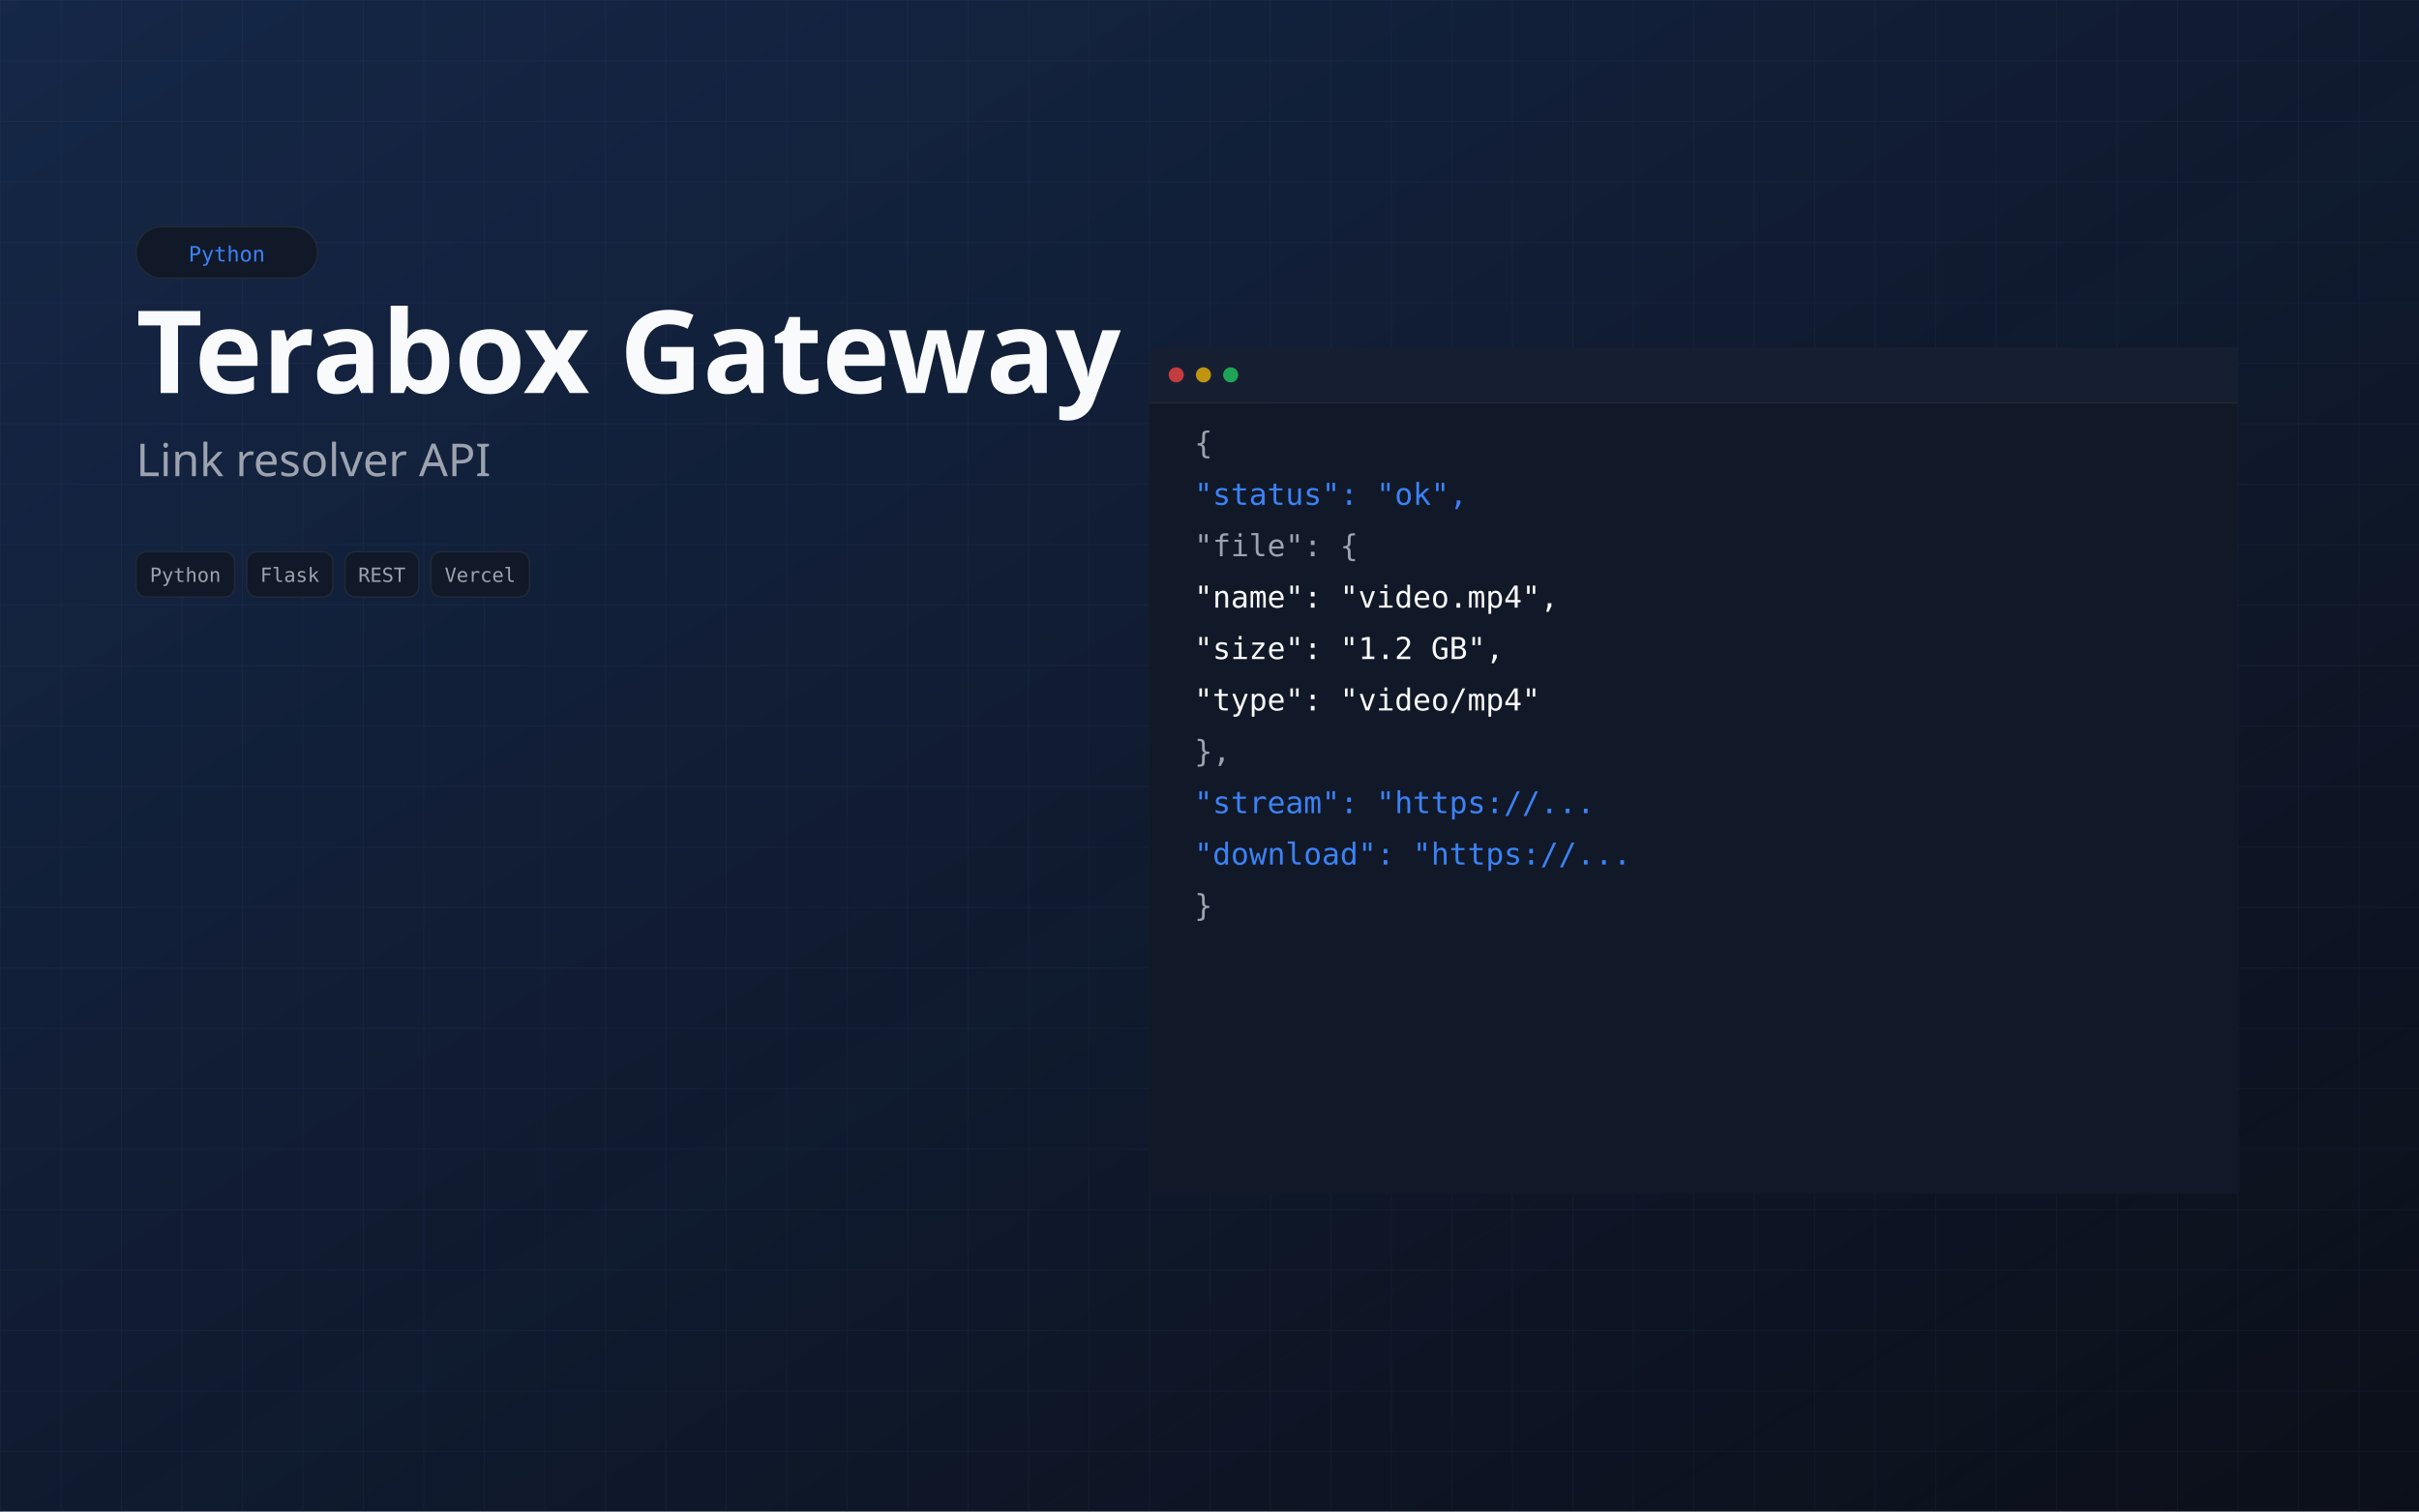
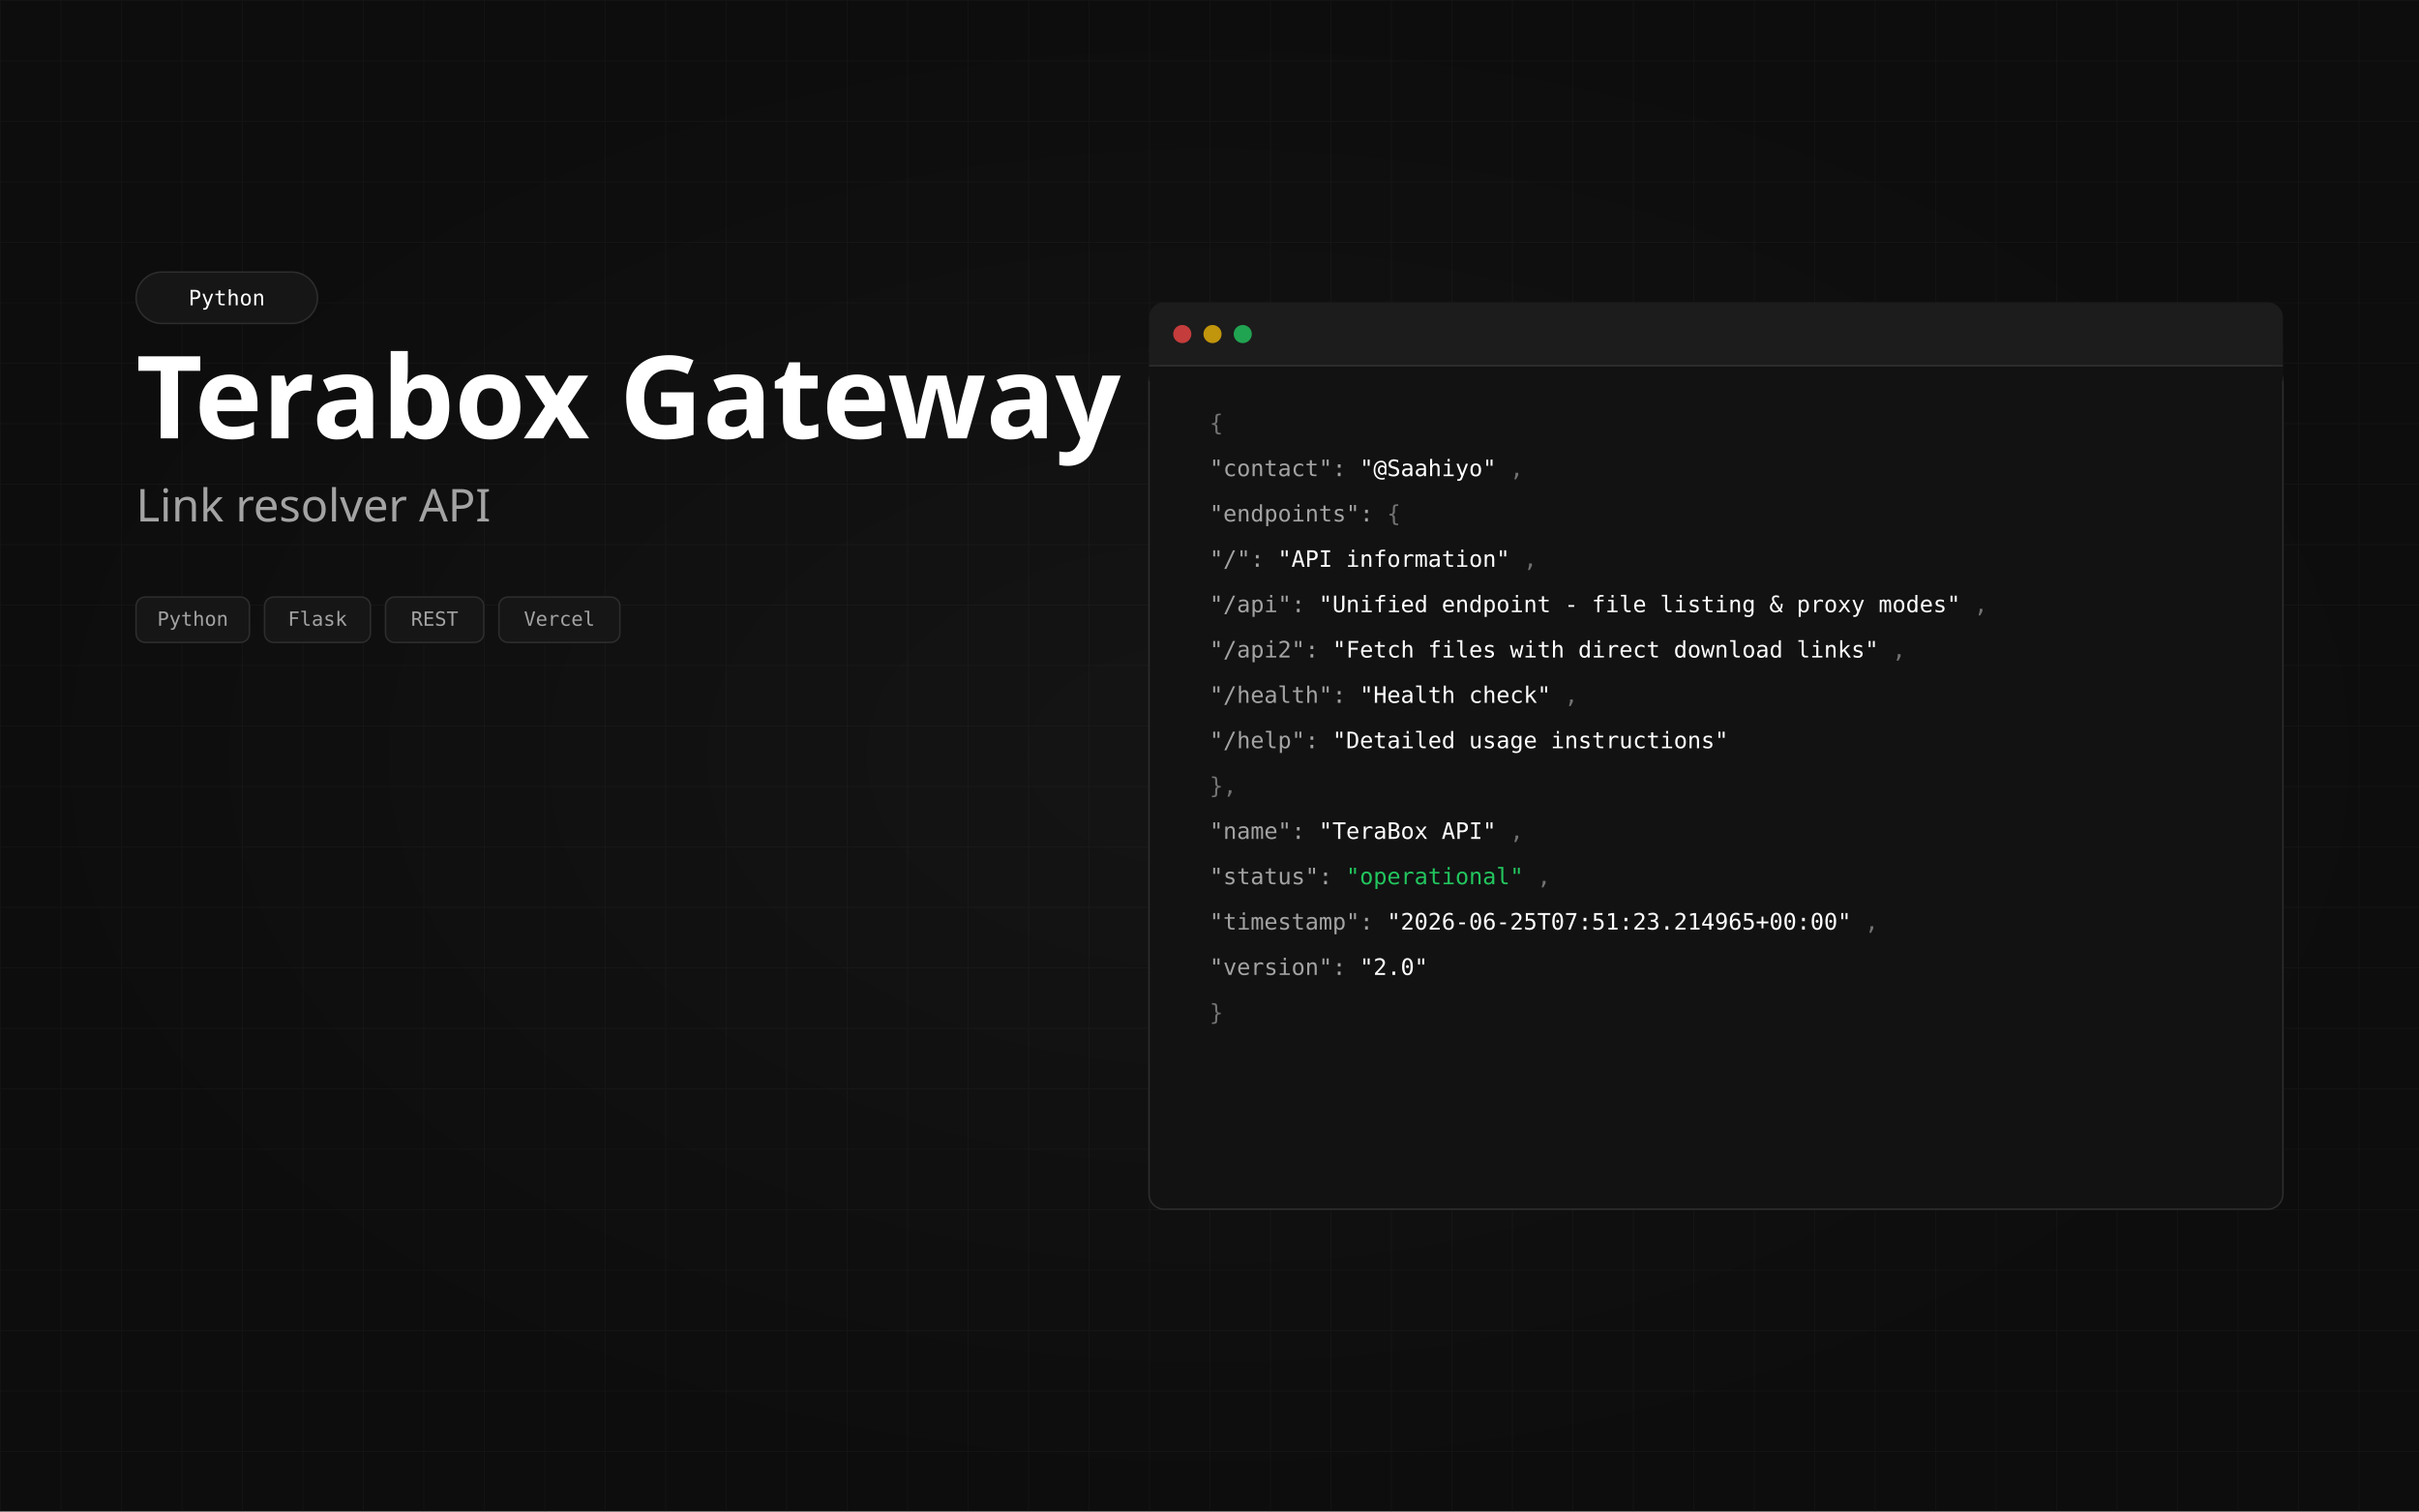
<svg xmlns="http://www.w3.org/2000/svg" width="1600" height="1000" viewBox="0 0 1600 1000" font-family="sans-serif">
-   <rect width="1600" height="1000" fill="#0B0F19" />
+   <rect width="1600" height="1000" fill="#0d0d0d" />
  <defs>
    <pattern id="grid" width="40" height="40" patternUnits="userSpaceOnUse">
-       <path d="M40 0H0V40" fill="none" stroke="#1F2937" stroke-opacity="0.4" stroke-width="1" />
+       <path d="M40 0H0V40" fill="none" stroke="#262626" stroke-opacity="0.3" stroke-width="1" />
    </pattern>
-     <linearGradient id="glow" x1="0" y1="0" x2="1" y2="1">
-       <stop offset="0%" stop-color="#3B82F6" stop-opacity="0.35" />
-       <stop offset="100%" stop-color="#3B82F6" stop-opacity="0" />
-     </linearGradient>
-     <linearGradient id="panelg" x1="0" y1="0" x2="0" y2="1">
-       <stop offset="0%" stop-color="#161f31" />
-       <stop offset="100%" stop-color="#111827" />
-     </linearGradient>
+     <radialGradient id="glow" cx="50%" cy="50%" r="50%">
+       <stop offset="0%" stop-color="#ffffff" stop-opacity="0.03" />
+       <stop offset="100%" stop-color="#ffffff" stop-opacity="0" />
+     </radialGradient>
  </defs>
  <rect width="1600" height="1000" fill="url(#grid)" />
-   <rect width="1600" height="1000" fill="url(#glow)" opacity="0.6" />
-   <g transform="translate(90,150)">
-     <rect x="0" y="0" width="120" height="34" rx="17" fill="#111827" stroke="#1F2937" />
-     <text x="60" y="23" font-family="monospace" font-size="14" fill="#3B82F6" text-anchor="middle">Python</text>
-     <text x="0" y="110" font-size="76" font-weight="700" fill="#F9FAFB">Terabox Gateway</text>
-     <text x="0" y="165" font-size="30" fill="#9CA3AF">Link resolver API</text>
+   <rect width="1600" height="1000" fill="url(#glow)" />
+   <g transform="translate(90,180)">
+     <rect x="0" y="0" width="120" height="34" rx="17" fill="#161616" stroke="#2d2d2d" stroke-width="1" />
+     <text x="60" y="22" font-family="monospace" font-size="14" fill="#ffffff" text-anchor="middle">Python</text>
+     <text x="0" y="110" font-size="76" font-weight="700" fill="#ffffff">Terabox Gateway</text>
+     <text x="0" y="165" font-size="30" fill="#a3a3a3">Link resolver API</text>
    <g transform="translate(0,215)">
      <g transform="translate(0,0)">
-         <rect width="65.2" height="30" rx="7" fill="#111827" stroke="#1F2937" />
-         <text x="32.6" y="20" font-family="monospace" font-size="13" fill="#9CA3AF" text-anchor="middle">Python</text>
+         <rect width="75" height="30" rx="6" fill="#161616" stroke="#2d2d2d" />
+         <text x="37.5" y="19" font-family="monospace" font-size="13" fill="#a3a3a3" text-anchor="middle">Python</text>
      </g>
-       <g transform="translate(73.2,0)">
-         <rect width="57.0" height="30" rx="7" fill="#111827" stroke="#1F2937" />
-         <text x="28.5" y="20" font-family="monospace" font-size="13" fill="#9CA3AF" text-anchor="middle">Flask</text>
+       <g transform="translate(85,0)">
+         <rect width="70" height="30" rx="6" fill="#161616" stroke="#2d2d2d" />
+         <text x="35" y="19" font-family="monospace" font-size="13" fill="#a3a3a3" text-anchor="middle">Flask</text>
      </g>
-       <g transform="translate(138.2,0)">
-         <rect width="48.8" height="30" rx="7" fill="#111827" stroke="#1F2937" />
-         <text x="24.4" y="20" font-family="monospace" font-size="13" fill="#9CA3AF" text-anchor="middle">REST</text>
+       <g transform="translate(165,0)">
+         <rect width="65" height="30" rx="6" fill="#161616" stroke="#2d2d2d" />
+         <text x="32.5" y="19" font-family="monospace" font-size="13" fill="#a3a3a3" text-anchor="middle">REST</text>
      </g>
-       <g transform="translate(195.0,0)">
-         <rect width="65.2" height="30" rx="7" fill="#111827" stroke="#1F2937" />
-         <text x="32.6" y="20" font-family="monospace" font-size="13" fill="#9CA3AF" text-anchor="middle">Vercel</text>
+       <g transform="translate(240,0)">
+         <rect width="80" height="30" rx="6" fill="#161616" stroke="#2d2d2d" />
+         <text x="40" y="19" font-family="monospace" font-size="13" fill="#a3a3a3" text-anchor="middle">Vercel</text>
      </g>
    </g>
  </g>
-   <g transform="translate(760,230)">
-     <g>
-       <rect x="0" y="0" width="720" height="36" rx="10 10 0 0" fill="#161f31" />
-       <circle cx="18" cy="18" r="5" fill="#ef4444" opacity="0.8" />
-       <circle cx="36" cy="18" r="5" fill="#eab308" opacity="0.8" />
-       <circle cx="54" cy="18" r="5" fill="#22c55e" opacity="0.8" />
-       <rect x="0" y="36" width="720" height="524" rx="0 0 10 10" fill="#111827" />
-       <rect x="0" y="36" width="720" height="1" fill="#1F2937" />
-       <text x="30" y="70" font-family="monospace" font-size="20" fill="#9CA3AF">{</text>
-       <text x="30" y="104" font-family="monospace" font-size="20" fill="#3B82F6">  "status": "ok",</text>
-       <text x="30" y="138" font-family="monospace" font-size="20" fill="#9CA3AF">  "file": {</text>
-       <text x="30" y="172" font-family="monospace" font-size="20" fill="#F9FAFB">    "name": "video.mp4",</text>
-       <text x="30" y="206" font-family="monospace" font-size="20" fill="#F9FAFB">    "size": "1.2 GB",</text>
-       <text x="30" y="240" font-family="monospace" font-size="20" fill="#F9FAFB">    "type": "video/mp4"</text>
-       <text x="30" y="274" font-family="monospace" font-size="20" fill="#9CA3AF">  },</text>
-       <text x="30" y="308" font-family="monospace" font-size="20" fill="#3B82F6">  "stream": "https://...</text>
-       <text x="30" y="342" font-family="monospace" font-size="20" fill="#3B82F6">  "download": "https://...</text>
-       <text x="30" y="376" font-family="monospace" font-size="20" fill="#9CA3AF">}</text>
-     </g>
+   <g transform="translate(760,200)">
+     <rect x="0" y="0" width="750" height="42" rx="10" fill="#1c1c1c" />
+     <rect x="0" y="30" width="750" height="12" fill="#1c1c1c" />
+     <circle cx="22" cy="21" r="6" fill="#ef4444" opacity="0.8" />
+     <circle cx="42" cy="21" r="6" fill="#eab308" opacity="0.8" />
+     <circle cx="62" cy="21" r="6" fill="#22c55e" opacity="0.8" />
+     <rect x="0" y="42" width="750" height="558" rx="10" fill="#121212" stroke="#2d2d2d" stroke-width="1" />
+     <rect x="0" y="42" width="750" height="10" fill="#121212" />
+     <line x1="0" y1="42" x2="750" y2="42" stroke="#2d2d2d" stroke-width="1" />
+     <text x="40" y="85" font-family="monospace" font-size="15" fill="#737373">{</text>
+     <text x="40" y="115" font-family="monospace" font-size="15">
+       <tspan fill="#a3a3a3">  "contact": </tspan>
+       <tspan fill="#ffffff">"@Saahiyo"</tspan>
+       <tspan fill="#737373">,</tspan>
+     </text>
+     <text x="40" y="145" font-family="monospace" font-size="15">
+       <tspan fill="#a3a3a3">  "endpoints": </tspan>
+       <tspan fill="#737373">{</tspan>
+     </text>
+     <text x="40" y="175" font-family="monospace" font-size="15">
+       <tspan fill="#a3a3a3">    "/": </tspan>
+       <tspan fill="#ffffff">"API information"</tspan>
+       <tspan fill="#737373">,</tspan>
+     </text>
+     <text x="40" y="205" font-family="monospace" font-size="15">
+       <tspan fill="#a3a3a3">    "/api": </tspan>
+       <tspan fill="#ffffff">"Unified endpoint - file listing &amp; proxy modes"</tspan>
+       <tspan fill="#737373">,</tspan>
+     </text>
+     <text x="40" y="235" font-family="monospace" font-size="15">
+       <tspan fill="#a3a3a3">    "/api2": </tspan>
+       <tspan fill="#ffffff">"Fetch files with direct download links"</tspan>
+       <tspan fill="#737373">,</tspan>
+     </text>
+     <text x="40" y="265" font-family="monospace" font-size="15">
+       <tspan fill="#a3a3a3">    "/health": </tspan>
+       <tspan fill="#ffffff">"Health check"</tspan>
+       <tspan fill="#737373">,</tspan>
+     </text>
+     <text x="40" y="295" font-family="monospace" font-size="15">
+       <tspan fill="#a3a3a3">    "/help": </tspan>
+       <tspan fill="#ffffff">"Detailed usage instructions"</tspan>
+     </text>
+     <text x="40" y="325" font-family="monospace" font-size="15" fill="#737373">  },</text>
+     <text x="40" y="355" font-family="monospace" font-size="15">
+       <tspan fill="#a3a3a3">  "name": </tspan>
+       <tspan fill="#ffffff">"TeraBox API"</tspan>
+       <tspan fill="#737373">,</tspan>
+     </text>
+     <text x="40" y="385" font-family="monospace" font-size="15">
+       <tspan fill="#a3a3a3">  "status": </tspan>
+       <tspan fill="#22c55e">"operational"</tspan>
+       <tspan fill="#737373">,</tspan>
+     </text>
+     <text x="40" y="415" font-family="monospace" font-size="15">
+       <tspan fill="#a3a3a3">  "timestamp": </tspan>
+       <tspan fill="#ffffff">"2026-06-25T07:51:23.214965+00:00"</tspan>
+       <tspan fill="#737373">,</tspan>
+     </text>
+     <text x="40" y="445" font-family="monospace" font-size="15">
+       <tspan fill="#a3a3a3">  "version": </tspan>
+       <tspan fill="#ffffff">"2.0"</tspan>
+     </text>
+     <text x="40" y="475" font-family="monospace" font-size="15" fill="#737373">}</text>
  </g>
</svg>
